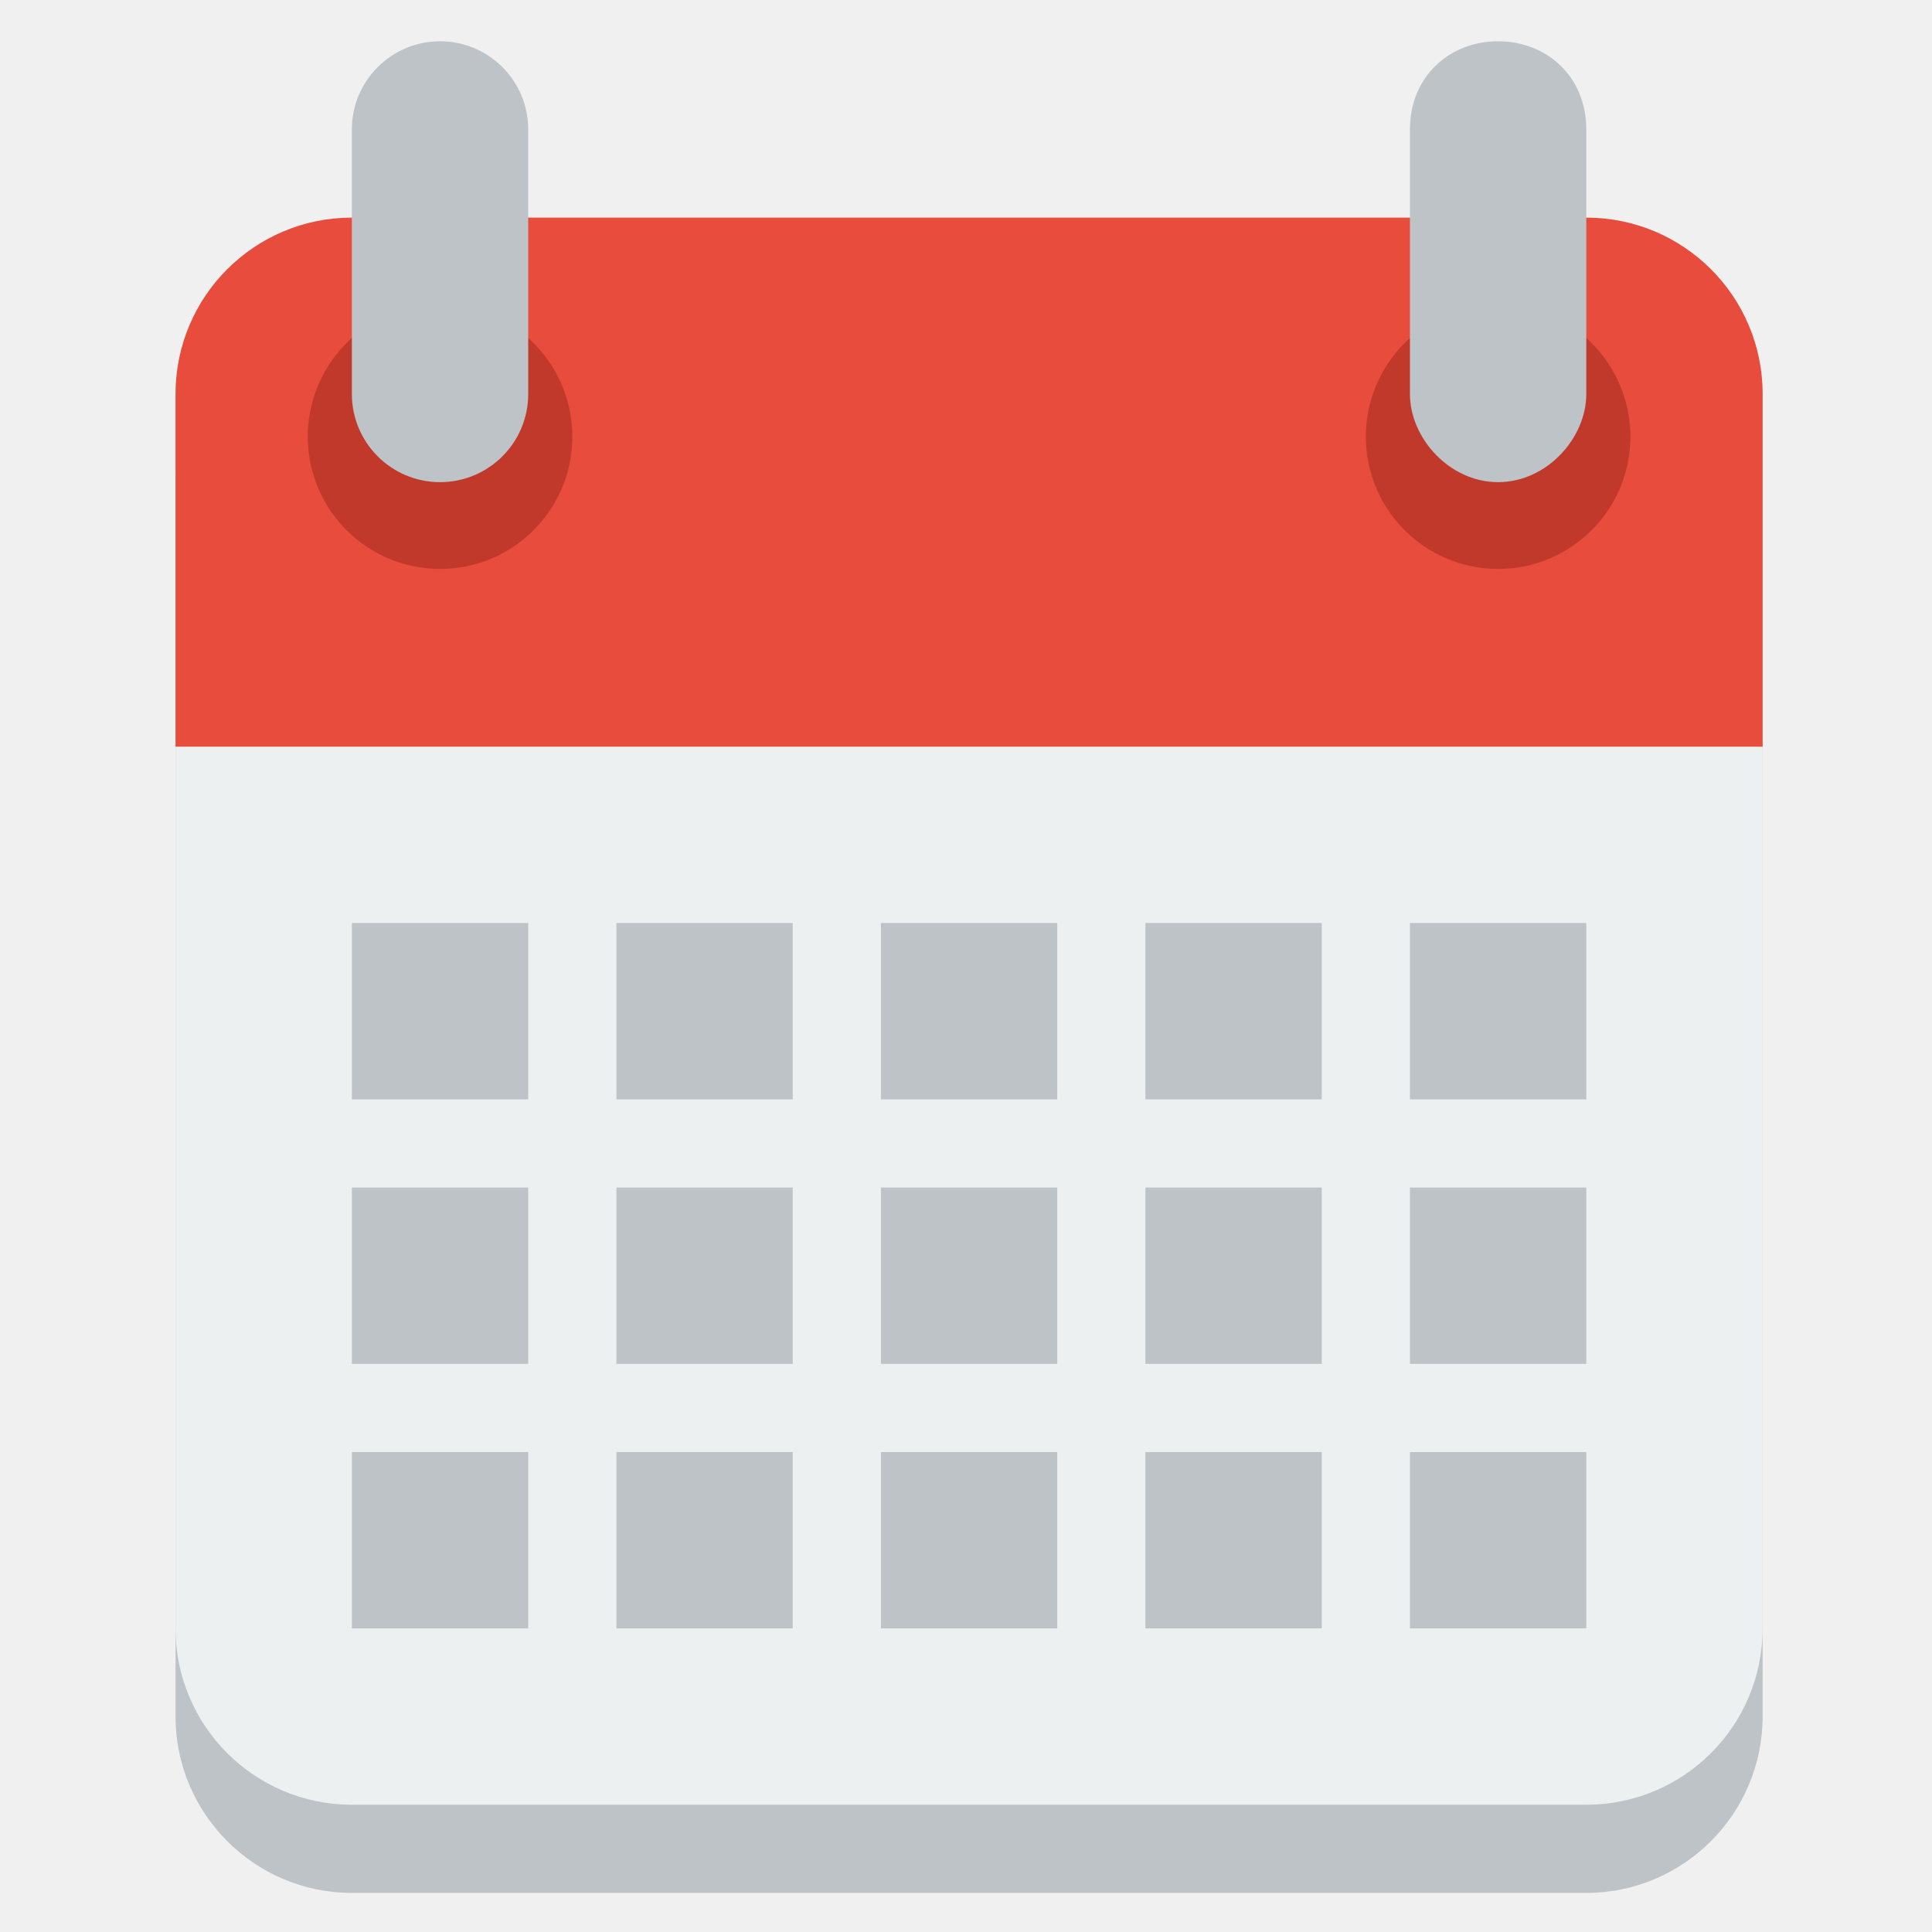
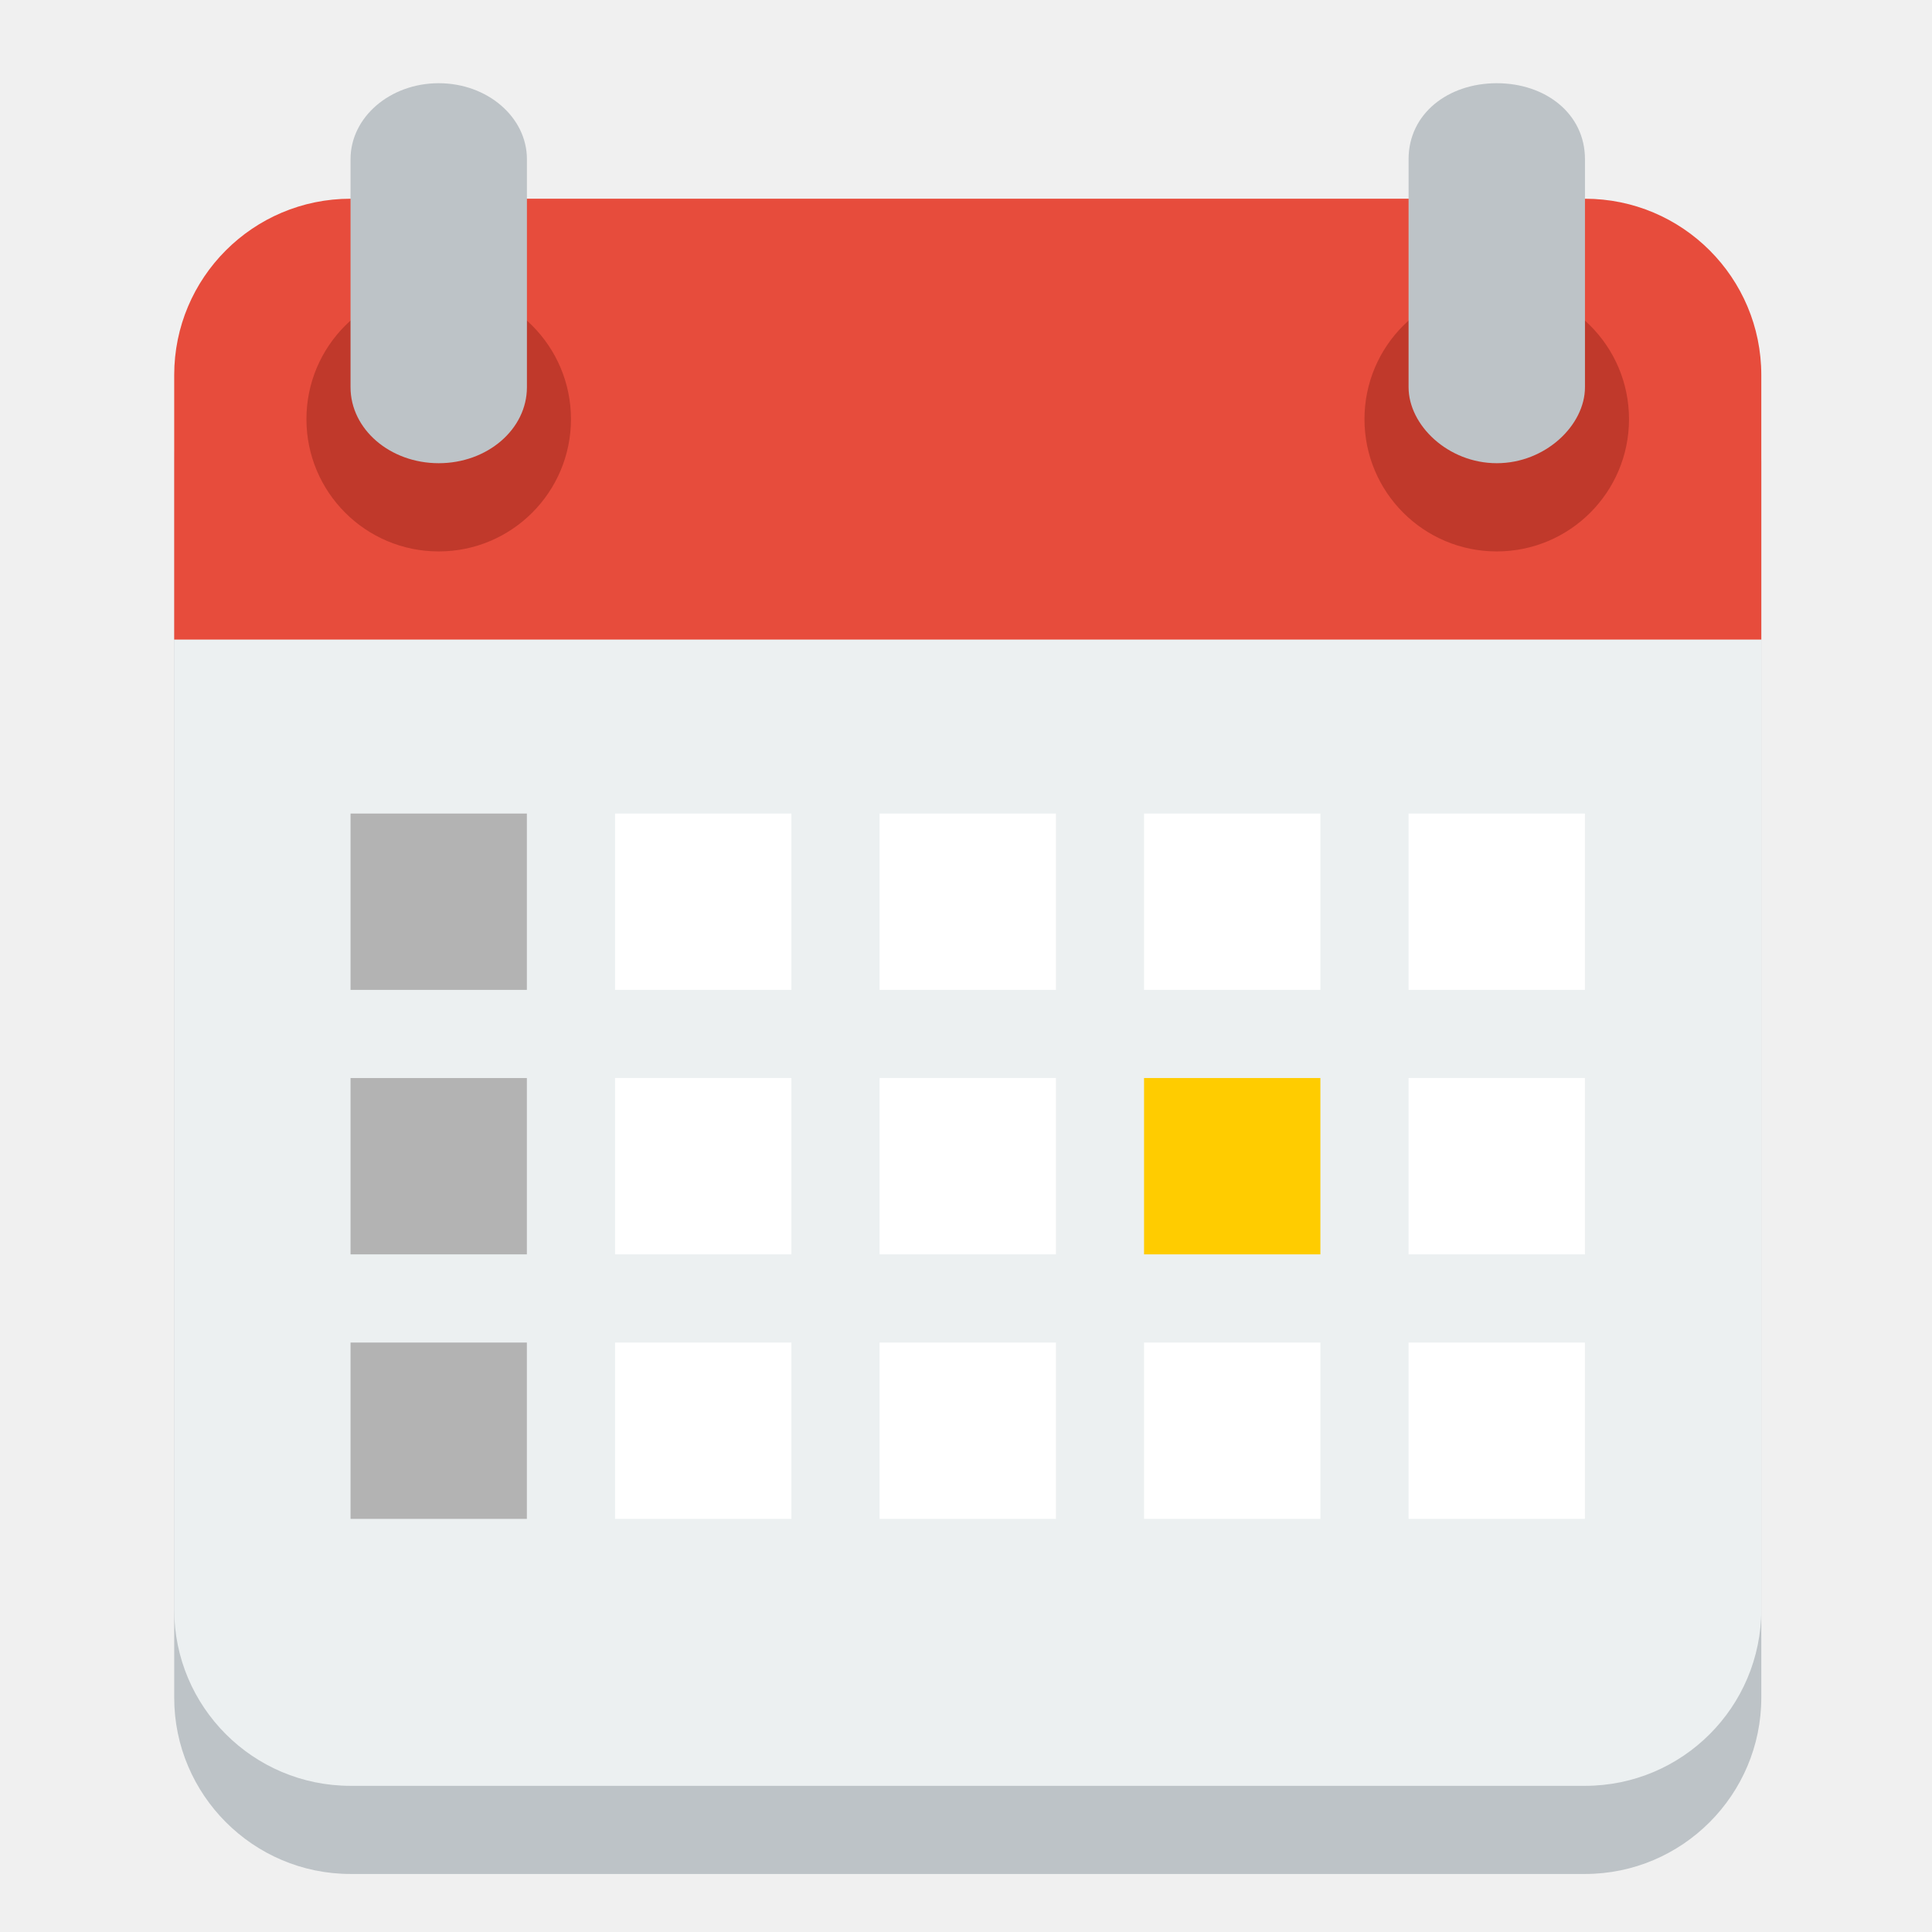
- <svg xmlns="http://www.w3.org/2000/svg" height="128" version="1.1" width="128" id="svg2" viewBox="0 0 128 128">
-   <defs id="defs30" />
-   <g id="g4224">
-     <path d="m 23.312,20.26 c -6.453,0 -11.683,5.258 -11.683,11.683 l 0,81.784 c 0,6.426 5.231,11.683 11.683,11.683 l 35.05,0 11.683,0 35.05,0 c 6.455,0 11.683,-5.258 11.683,-11.683 l 0,-81.784 c 0,-6.426 -5.228,-11.683 -11.683,-11.683 l -35.05,0 -11.683,0 -35.05,0 z" id="path6" style="fill:#bdc3c7" />
-     <path d="m 23.312,14.418 c -6.453,0 -11.683,5.231 -11.683,11.683 l 0,81.784 c 0,6.455 5.231,11.683 11.683,11.683 l 35.05,0 11.683,0 35.05,0 c 6.455,0 11.683,-5.228 11.683,-11.683 l 0,-81.784 c 0,-6.453 -5.228,-11.683 -11.683,-11.683 l -35.05,0 -11.683,0 -35.05,0 z" id="path8" style="fill:#ecf0f1" />
-     <path d="m 23.312,14.418 c -6.453,0 -11.683,5.231 -11.683,11.683 l 0,17.525 0,5.842 105.15,0 0,-5.842 0,-17.525 c 0,-6.453 -5.228,-11.683 -11.683,-11.683 l -35.05,0 -11.683,0 -35.05,0 z" id="path10" style="fill:#e74c3c" />
-     <path d="m 37.917,29.023 a 8.763,8.763 0 0 1 -17.525,0 8.763,8.763 0 1 1 17.525,0 z" id="path12" style="fill:#c0392b" />
-     <path d="m 29.154,2.735 c -3.226,0 -5.842,2.615 -5.842,5.842 l 0,17.525 c 0,3.226 2.615,5.842 5.842,5.842 3.226,0 5.842,-2.615 5.842,-5.842 l 0,-17.525 c 0,-3.226 -2.615,-5.842 -5.842,-5.842 z" id="path14" style="fill:#bdc3c7" />
-     <path d="m 108.017,29.023 a 8.763,8.763 0 0 1 -17.525,0 8.763,8.763 0 1 1 17.525,0 z" id="path16" style="fill:#c0392b" />
-     <path id="path20" d="m 99.254,2.735 c -3.225,0 -5.842,2.337 -5.842,5.842 l 0,17.525 c 0,2.921 2.617,5.842 5.842,5.842 3.225,0 5.842,-2.921 5.842,-5.842 l 0,-17.525 c 0,-3.505 -2.617,-5.842 -5.842,-5.842 z" style="fill:#bdc3c7" />
-     <path id="path4212" d="m 23.312,61.152 0,11.683 11.683,0 0,-11.683 -11.683,0 z" style="fill:#bdc3c7" />
-     <path id="path4210" d="m 40.838,61.152 0,11.683 11.683,0 0,-11.683 -11.683,0 z" style="fill:#bdc3c7" />
-     <path id="path4208" d="m 58.363,61.152 0,11.683 11.683,0 0,-11.683 -11.683,0 z" style="fill:#bdc3c7" />
-     <path id="path4206" d="m 75.888,61.152 0,11.683 11.683,0 0,-11.683 -11.683,0 z" style="fill:#bdc3c7" />
-     <path id="path22" d="m 93.413,61.152 0,11.683 11.683,0 0,-11.683 -11.683,0 z" style="fill:#bdc3c7" />
-     <path id="path4183" d="m 23.312,78.677 0,11.683 11.683,0 0,-11.683 -11.683,0 z" style="fill:#bdc3c7" />
-     <path id="path4181" d="m 40.838,78.677 0,11.683 11.683,0 0,-11.683 -11.683,0 z" style="fill:#bdc3c7;fill-opacity:1" />
-     <path id="path4179" d="m 58.363,78.677 0,11.683 11.683,0 0,-11.683 -11.683,0 z" style="fill:#bdc3c7" />
-     <path id="path4177" d="m 75.888,78.677 0,11.683 11.683,0 0,-11.683 -11.683,0 z" style="fill:#bdc3c7" />
-     <path id="path24" d="m 93.413,78.677 0,11.683 11.683,0 0,-11.683 -11.683,0 z" style="fill:#bdc3c7" />
-     <path id="path4222" d="m 23.312,96.202 0,11.683 11.683,0 0,-11.683 -11.683,0 z" style="fill:#bdc3c7" />
-     <path id="path4220" d="m 40.838,96.202 0,11.683 11.683,0 0,-11.683 -11.683,0 z" style="fill:#bdc3c7" />
-     <path id="path4218" d="m 58.363,96.202 0,11.683 11.683,0 0,-11.683 -11.683,0 z" style="fill:#bdc3c7" />
-     <path id="path4216" d="m 75.888,96.202 0,11.683 11.683,0 0,-11.683 -11.683,0 z" style="fill:#bdc3c7" />
-     <path id="path26" d="m 93.413,96.202 0,11.683 11.683,0 0,-11.683 -11.683,0 z" style="fill:#bdc3c7" />
+ <svg xmlns="http://www.w3.org/2000/svg" width="128" height="128" viewBox="0 0 33.867 33.867" version="1.1" id="svg2105">
+   <defs id="defs2099" />
+   <g id="layer1" transform="translate(0,-263.1333)">
+     <g transform="translate(-13.02132,160.746)" id="g1337">
+       <rect y="102.387" x="13.021" height="33.867" width="33.867" id="rect122" style="opacity:0;fill:#5f9aaa;fill-opacity:1;stroke:none;stroke-width:2.037;stroke-linecap:round;stroke-linejoin:bevel;stroke-miterlimit:4;stroke-dasharray:none;stroke-dashoffset:0;stroke-opacity:1" />
+       <path d="m 19.166,107.416 c -1.707,0 -3.091,1.391 -3.091,3.091 v 21.639 c 0,1.7 1.384,3.091 3.091,3.091 h 9.274 3.091 9.274 c 1.708,0 3.091,-1.391 3.091,-3.091 v -21.639 c 0,-1.7 -1.383,-3.091 -3.091,-3.091 h -9.274 -3.091 z" id="path6-3" style="fill:#bdc3c7;stroke-width:0.265" />
+       <path d="m 19.166,105.871 c -1.707,0 -3.091,1.384 -3.091,3.091 v 21.639 c 0,1.708 1.384,3.091 3.091,3.091 h 9.274 3.091 9.274 c 1.708,0 3.091,-1.383 3.091,-3.091 v -21.639 c 0,-1.707 -1.383,-3.091 -3.091,-3.091 h -9.274 -3.091 z" id="path8-6" style="fill:#ecf0f1;stroke-width:0.265" />
+       <path d="m 19.166,105.871 c -1.707,0 -3.091,1.384 -3.091,3.091 v 4.637 h 27.821 v -4.637 c 0,-1.707 -1.383,-3.091 -3.091,-3.091 h -9.274 -3.091 z" id="path10-7" style="fill:#e74c3c;fill-opacity:1;stroke-width:0.265" />
+       <path d="m 23.03,109.735 a 2.318,2.318 0 0 1 -4.637,0 2.318,2.318 0 1 1 4.637,0 z" id="path12-5" style="fill:#c0392b;fill-opacity:1;stroke-width:0.265" />
+       <path d="m 20.712,103.846 c -0.854,0 -1.546,0.596 -1.546,1.332 v 3.997 c 0,0.736 0.692,1.332 1.546,1.332 0.854,0 1.546,-0.596 1.546,-1.332 v -3.997 c 0,-0.736 -0.692,-1.332 -1.546,-1.332 z" id="path14-3" style="fill:#bdc3c7;stroke-width:0.246" />
+       <path d="m 41.577,109.735 a 2.318,2.318 0 0 1 -4.637,0 2.318,2.318 0 1 1 4.637,0 z" id="path16-5" style="fill:#c0392b;fill-opacity:1;stroke-width:0.265" />
+       <path id="path20-6" d="m 39.259,103.846 c -0.853,0 -1.546,0.533 -1.546,1.332 v 3.997 c 0,0.666 0.692,1.332 1.546,1.332 0.853,0 1.546,-0.666 1.546,-1.332 v -3.997 c 0,-0.799 -0.692,-1.332 -1.546,-1.332 z" style="fill:#bdc3c7;stroke-width:0.246" />
+       <g transform="translate(0,-1.5875)" id="g1200">
+         <path style="fill:#b3b3b3;stroke:none;stroke-width:0.265;stroke-opacity:1" d="m 19.166,118.236 v 3.091 h 3.091 v -3.091 z" id="path4212" />
+         <path style="fill:#ffffff;stroke:none;stroke-width:0.265;stroke-opacity:1" d="m 23.803,118.236 v 3.091 h 3.091 v -3.091 z" id="path4210" />
+         <path style="fill:#ffffff;stroke:none;stroke-width:0.265;stroke-opacity:1" d="m 28.44,118.236 v 3.091 h 3.091 v -3.091 z" id="path4208" />
+         <path style="fill:#ffffff;stroke:none;stroke-width:0.265;stroke-opacity:1" d="m 33.076,118.236 v 3.091 h 3.091 v -3.091 z" id="path4206" />
+         <path style="fill:#ffffff;stroke:none;stroke-width:0.265;stroke-opacity:1" d="m 37.713,118.236 v 3.091 h 3.091 v -3.091 z" id="path22" />
+         <path style="fill:#b3b3b3;stroke:none;stroke-width:0.265;stroke-opacity:1" d="m 19.166,122.872 v 3.091 h 3.091 v -3.091 z" id="path4183" />
+         <path style="fill:#ffffff;fill-opacity:1;stroke:none;stroke-width:0.265;stroke-opacity:1" d="m 23.803,122.872 v 3.091 h 3.091 v -3.091 z" id="path4181" />
+         <path style="fill:#ffffff;stroke:none;stroke-width:0.265;stroke-opacity:1" d="m 28.44,122.872 v 3.091 h 3.091 v -3.091 z" id="path4179" />
+         <path style="fill:#ffcc00;stroke:none;stroke-width:0.265;stroke-opacity:1" d="m 33.076,122.872 v 3.091 h 3.091 v -3.091 z" id="path4177" />
+         <path style="fill:#ffffff;stroke:none;stroke-width:0.265;stroke-opacity:1" d="m 37.713,122.872 v 3.091 h 3.091 v -3.091 z" id="path24" />
+         <path style="fill:#b3b3b3;stroke:none;stroke-width:0.265;stroke-opacity:1" d="m 19.166,127.509 v 3.091 h 3.091 v -3.091 z" id="path4222" />
+         <path style="fill:#ffffff;stroke:none;stroke-width:0.265;stroke-opacity:1" d="m 23.803,127.509 v 3.091 h 3.091 v -3.091 z" id="path4220" />
+         <path style="fill:#ffffff;stroke:none;stroke-width:0.265;stroke-opacity:1" d="m 28.44,127.509 v 3.091 h 3.091 v -3.091 z" id="path4218" />
+         <path style="fill:#ffffff;stroke-width:0.265;stroke:none" d="m 33.076,127.509 v 3.091 h 3.091 v -3.091 z" id="path4216" />
+         <path style="fill:#ffffff;stroke:none;stroke-width:0.265;stroke-opacity:1" d="m 37.713,127.509 v 3.091 h 3.091 v -3.091 z" id="path26" />
+       </g>
+     </g>
  </g>
</svg>
